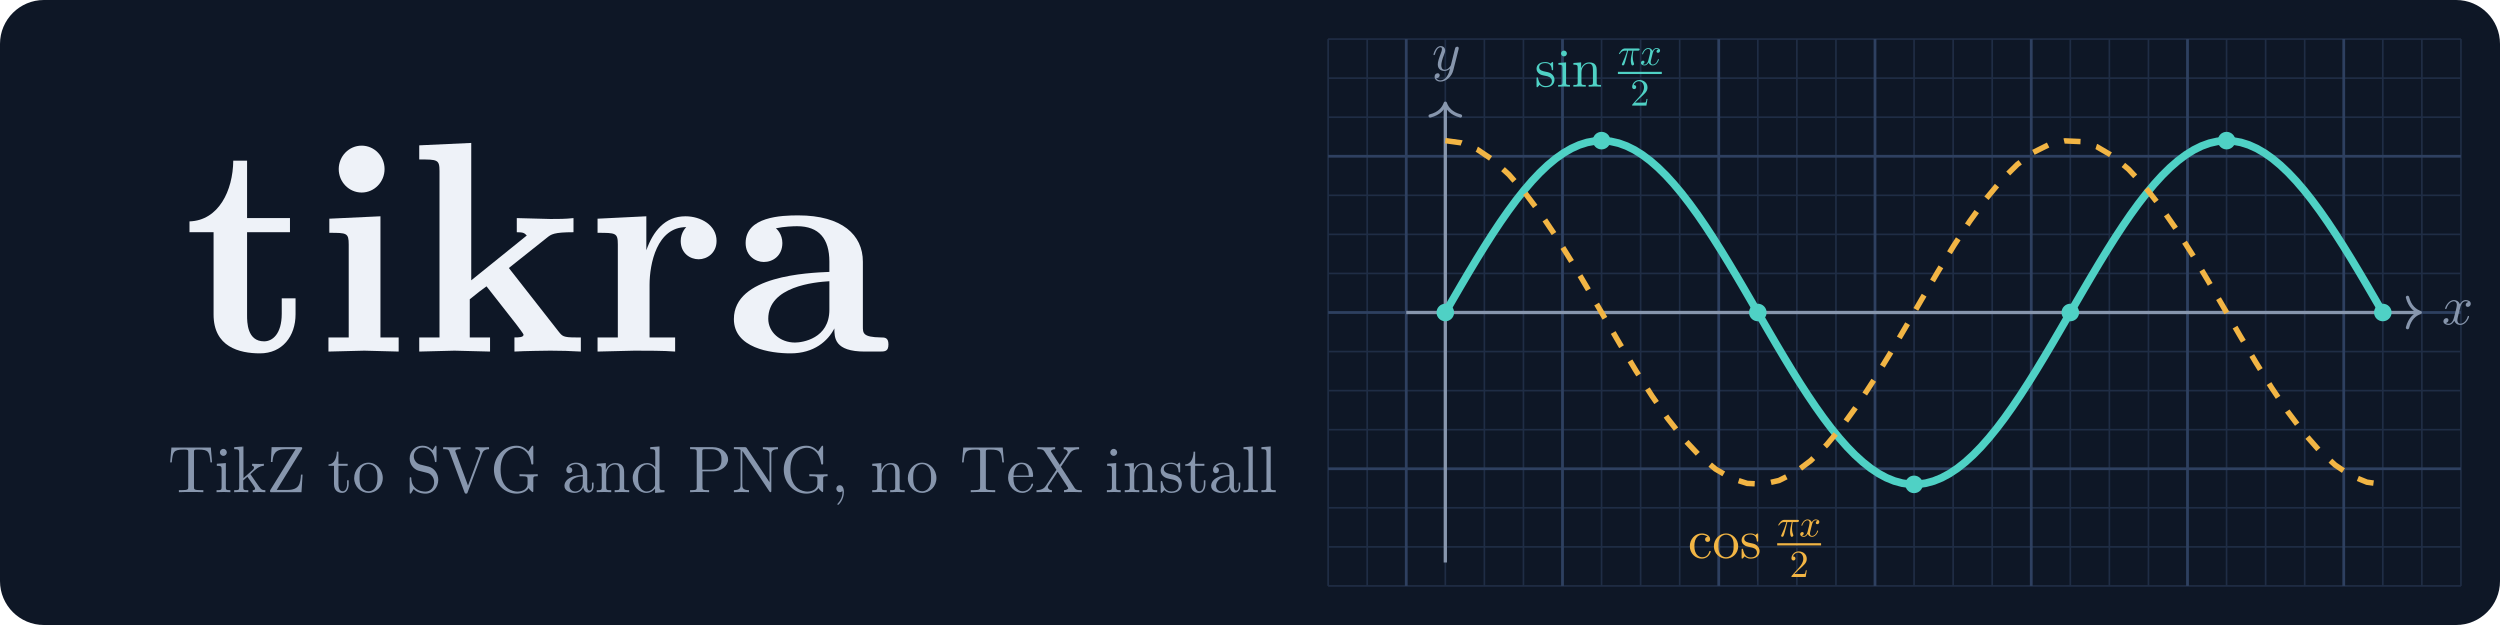
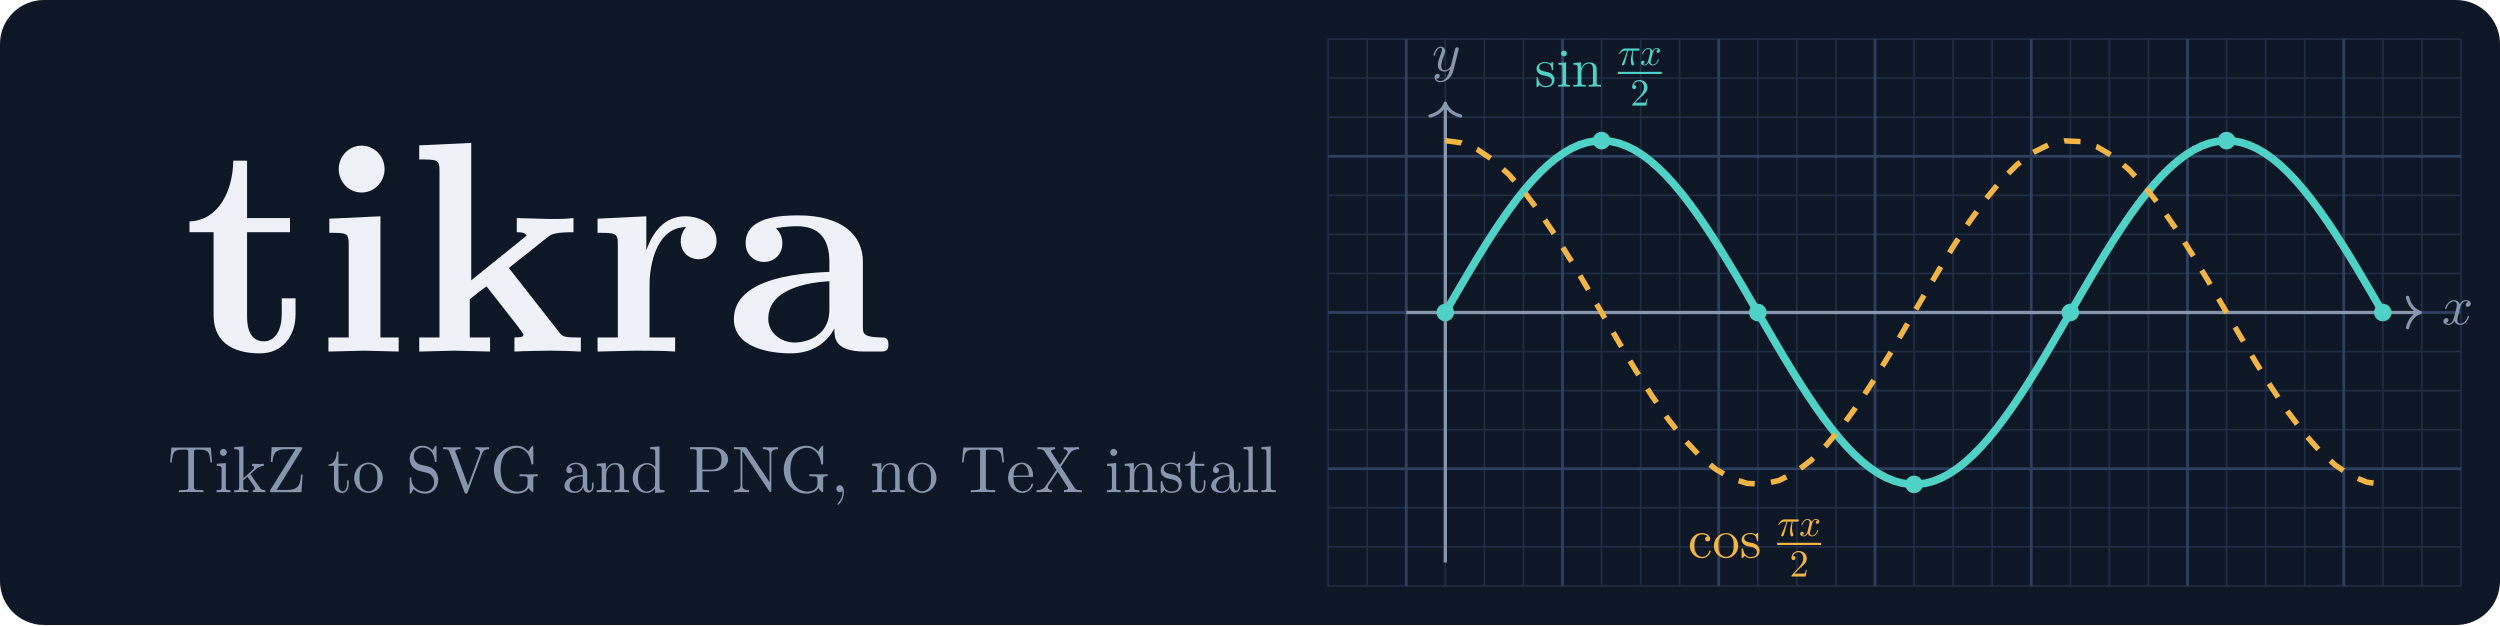
<svg xmlns="http://www.w3.org/2000/svg" viewBox="0 -113.386 453.543 113.386" width="453.543pt" height="113.386pt" role="img" aria-labelledby="tr-title">
  <defs>
    <path id="tr-g1478" d="M382 124 L382 177 L335 177 L335 126 C335 58 303 34 275 34 C217 34 217 98 217 121 L217 397 L363 397 L363 444 L217 444 L217 635 L170 635 C169 535 120 436 21 433 L21 397 L103 397 L103 123 C103 16 190 -6 261 -6 C337 -6 382 51 382 124 Z" />
    <path id="tr-g1494" d="M286 0 L286 47 L224 47 L224 450 L50 442 L50 395 C109 395 116 395 116 356 L116 47 L47 47 L47 0 L169 3 Z M238 607 C238 650 203 685 160 685 C117 685 82 650 82 607 C82 564 117 529 160 529 C203 529 238 564 238 607 Z" />
    <path id="tr-g1456" d="M587 0 L587 47 L570 47 C527 47 524 51 511 67 L342 278 L472 379 C486 390 495 397 562 397 L562 444 C535 441 510 441 484 441 L369 444 L369 397 C392 397 395 394 403 386 L214 237 L214 694 L37 686 L37 639 C99 639 106 639 106 600 L106 47 L37 47 L37 0 L157 3 L278 0 L278 47 L209 47 L209 174 C238 197 246 203 266 217 L367 91 C376 79 392 59 392 56 C392 47 374 47 361 47 L361 0 C391 2 478 3 483 3 C519 3 553 2 587 0 Z" />
    <path id="tr-g1472" d="M442 368 C442 421 388 450 336 450 C266 450 226 400 203 337 L203 450 L37 442 L37 395 C99 395 106 395 106 356 L106 47 L37 47 L37 0 L163 3 C201 3 265 3 301 0 L301 47 L214 47 L214 222 C214 292 239 414 339 414 C339 414 320 397 320 368 C320 327 352 307 381 307 C410 307 442 328 442 368 Z" />
    <path id="tr-g1433" d="M553 24 C553 47 540 47 527 47 C466 48 466 61 466 84 L466 299 C466 388 395 453 246 453 C189 453 67 449 67 361 C67 317 102 298 129 298 C160 298 192 319 192 361 C192 391 173 408 170 410 C198 416 230 417 242 417 C317 417 352 375 352 299 L352 265 C281 262 27 253 27 108 C27 12 151 -6 220 -6 C300 -6 347 35 369 77 C369 46 369 0 473 0 L521 0 C541 0 553 0 553 24 Z M352 139 C352 43 260 30 235 30 C184 30 144 65 144 109 C144 217 302 231 352 234 Z" />
    <path id="tr-g53" d="M685 452 L666 677 L55 677 L36 452 L61 452 C75 613 90 646 241 646 C259 646 285 646 295 644 C316 640 316 629 316 606 L316 79 C316 45 316 31 211 31 L171 31 L171 0 C212 3 314 3 360 3 C406 3 509 3 550 0 L550 31 L510 31 C405 31 405 45 405 79 L405 606 C405 626 405 640 423 644 C434 646 461 646 480 646 C631 646 646 613 660 452 Z" />
    <path id="tr-g74" d="M247 0 L247 31 C181 31 177 36 177 75 L177 442 L37 431 L37 400 C102 400 111 394 111 345 L111 76 C111 31 100 31 33 31 L33 0 L143 3 C178 3 213 1 247 0 Z M192 604 C192 631 169 657 139 657 C105 657 85 629 85 604 C85 577 108 551 138 551 C172 551 192 579 192 604 Z" />
    <path id="tr-g76" d="M511 0 L511 31 C474 31 452 31 414 84 L287 263 C286 265 281 271 281 274 C281 278 352 338 362 346 C425 397 467 399 488 400 L488 431 C459 428 446 428 418 428 C382 428 320 430 306 431 L306 400 C325 399 335 388 335 375 C335 355 321 343 313 336 L172 214 L172 694 L28 683 L28 652 C98 652 106 645 106 596 L106 76 C106 31 95 31 28 31 L28 0 L137 3 L247 0 L247 31 C180 31 169 31 169 76 L169 179 L233 234 C310 128 352 72 352 54 C352 35 335 31 316 31 L316 0 L424 3 C453 3 482 2 511 0 Z" />
    <path id="tr-g59" d="M560 267 L535 267 C527 128 508 34 323 34 L159 34 L547 648 C554 659 554 660 554 667 C554 683 548 683 528 683 L80 683 L69 458 L94 458 C101 571 131 652 295 652 L452 652 L63 37 C56 26 56 25 56 17 C56 0 61 0 82 0 L543 0 Z" />
    <path id="tr-g85" d="M332 124 L332 181 L307 181 L307 126 C307 52 277 14 240 14 C173 14 173 105 173 122 L173 400 L316 400 L316 431 L173 431 L173 615 L148 615 C147 533 117 426 19 422 L19 400 L104 400 L104 124 C104 1 197 -11 233 -11 C304 -11 332 60 332 124 Z" />
    <path id="tr-g80" d="M471 214 C471 342 371 448 250 448 C125 448 28 339 28 214 C28 85 132 -11 249 -11 C370 -11 471 87 471 214 Z M388 222 C388 186 388 132 366 88 C344 43 300 14 250 14 C207 14 163 35 136 81 C111 125 111 186 111 222 C111 261 111 315 135 359 C162 405 209 426 249 426 C293 426 336 404 362 361 C388 318 388 260 388 222 Z" />
    <path id="tr-g52" d="M499 186 C499 286 433 368 349 388 L221 419 C159 434 120 488 120 546 C120 616 174 677 252 677 C419 677 441 513 447 468 C448 462 448 456 459 456 C472 456 472 461 472 480 L472 681 C472 698 472 705 461 705 C454 705 453 704 446 692 L411 635 C381 664 340 705 251 705 C140 705 56 617 56 511 C56 428 109 355 187 328 C198 324 249 312 319 295 C346 288 376 281 404 244 C425 218 435 185 435 152 C435 81 385 9 301 9 C272 9 196 14 143 63 C85 117 82 181 81 217 C80 227 72 227 69 227 C56 227 56 220 56 202 L56 2 C56 -15 56 -22 67 -22 C74 -22 75 -20 82 -9 C82 -9 85 -5 118 48 C149 14 213 -22 302 -22 C419 -22 499 76 499 186 Z" />
    <path id="tr-g55" d="M730 652 L730 683 C699 681 659 680 633 680 L519 683 L519 652 C571 651 592 625 592 602 C592 594 589 588 587 582 L404 100 L213 605 C207 619 207 623 207 623 C207 652 264 652 289 652 L289 683 C253 680 184 680 146 680 L19 683 L19 652 C84 652 103 652 117 614 L349 0 C356 -19 361 -22 374 -22 C391 -22 393 -17 398 -3 L621 585 C635 622 662 651 730 652 Z" />
    <path id="tr-g40" d="M735 242 L735 273 L613 270 C573 270 488 270 452 273 L452 242 L484 242 C574 242 577 231 577 194 L577 130 C577 18 450 9 422 9 C357 9 159 44 159 342 C159 641 356 674 416 674 C523 674 614 584 634 437 C636 423 636 420 650 420 C666 420 666 423 666 444 L666 681 C666 698 666 705 655 705 C651 705 647 705 639 693 L589 619 C557 651 503 705 404 705 C218 705 56 547 56 342 C56 137 216 -22 406 -22 C479 -22 559 4 593 63 C606 41 646 1 657 1 C666 1 666 9 666 24 L666 198 C666 237 670 242 735 242 Z" />
    <path id="tr-g66" d="M483 89 L483 145 L458 145 L458 89 C458 31 433 25 422 25 C389 25 385 70 385 75 L385 275 C385 317 385 356 349 393 C310 432 260 448 212 448 C130 448 61 401 61 335 C61 305 81 288 107 288 C135 288 153 308 153 334 C153 346 148 379 102 380 C129 415 178 426 210 426 C259 426 316 387 316 298 L316 261 C265 258 195 255 132 225 C57 191 32 139 32 95 C32 14 129 -11 192 -11 C258 -11 304 29 323 76 C327 36 354 -6 401 -6 C422 -6 483 8 483 89 Z M316 140 C316 45 244 11 199 11 C150 11 109 46 109 96 C109 151 151 234 316 240 Z" />
    <path id="tr-g79" d="M535 0 L535 31 C483 31 458 31 457 61 L457 252 C457 338 457 369 426 405 C412 422 379 442 321 442 C248 442 201 399 173 337 L173 442 L32 431 L32 400 C102 400 110 393 110 344 L110 76 C110 31 99 31 32 31 L32 0 L145 3 L257 0 L257 31 C190 31 179 31 179 76 L179 260 C179 364 250 420 314 420 C377 420 388 366 388 309 L388 76 C388 31 377 31 310 31 L310 0 L423 3 Z" />
    <path id="tr-g69" d="M527 0 L527 31 C457 31 449 38 449 87 L449 694 L305 683 L305 652 C375 652 383 645 383 596 L383 380 C354 416 311 442 257 442 C139 442 34 344 34 215 C34 88 132 -11 246 -11 C310 -11 355 23 380 55 L380 -11 Z M380 118 C380 100 380 98 369 81 C339 33 294 11 251 11 C206 11 170 37 146 75 C120 116 117 173 117 214 C117 251 119 311 148 356 C169 387 207 420 261 420 C296 420 338 405 369 360 C380 343 380 341 380 323 Z" />
    <path id="tr-g49" d="M624 497 C624 595 525 683 388 683 L35 683 L35 652 L59 652 C136 652 138 641 138 605 L138 78 C138 42 136 31 59 31 L35 31 L35 0 C70 3 144 3 182 3 C220 3 295 3 330 0 L330 31 L306 31 C229 31 227 42 227 78 L227 316 L396 316 C516 316 624 397 624 497 Z M521 497 C521 450 521 342 362 342 L224 342 L224 612 C224 645 226 652 273 652 L362 652 C521 652 521 546 521 497 Z" />
    <path id="tr-g47" d="M716 652 L716 683 L599 680 L482 683 L482 652 C585 652 585 605 585 578 L585 151 L232 670 C223 682 222 683 203 683 L33 683 L33 652 L62 652 C77 652 97 651 112 650 C135 647 136 646 136 627 L136 105 C136 78 136 31 33 31 L33 0 L150 3 L267 0 L267 31 C164 31 164 78 164 105 L164 625 C169 620 170 619 174 613 L582 13 C591 1 592 0 599 0 C613 0 613 7 613 26 L613 578 C613 605 613 652 716 652 Z" />
    <path id="tr-g13" d="M203 1 C203 67 178 106 139 106 C106 106 86 81 86 53 C86 26 106 0 139 0 C151 0 164 4 174 13 C177 15 179 16 179 16 C179 16 181 15 181 1 C181 -73 146 -133 113 -166 C102 -177 102 -179 102 -182 C102 -189 107 -193 112 -193 C123 -193 203 -116 203 1 Z" />
    <path id="tr-g70" d="M415 119 C415 129 407 131 402 131 C393 131 391 125 389 117 C354 14 264 14 254 14 C204 14 164 44 141 81 C111 129 111 195 111 231 L390 231 C412 231 415 231 415 252 C415 351 361 448 236 448 C120 448 28 345 28 220 C28 86 133 -11 248 -11 C370 -11 415 100 415 119 Z M349 252 L112 252 C118 401 202 426 236 426 C339 426 349 291 349 252 Z" />
    <path id="tr-g57" d="M726 0 L726 31 L707 31 C655 31 634 36 613 67 L402 386 L539 587 C561 619 595 651 684 652 L684 683 L573 680 C533 680 485 680 445 683 L445 652 C485 651 507 629 507 606 C507 596 505 594 498 583 L384 414 L255 607 C253 610 248 618 248 622 C248 634 270 651 313 652 L313 683 C278 680 205 680 167 680 L37 683 L37 652 L56 652 C111 652 130 645 149 617 L333 339 L169 97 C155 77 125 31 24 31 L24 0 L135 3 C172 3 227 3 263 0 L263 31 C217 32 200 59 200 77 C200 86 203 90 210 101 L352 311 L510 72 C512 68 515 64 515 61 C515 49 493 32 450 31 L450 0 C485 3 558 3 596 3 Z" />
    <path id="tr-g84" d="M360 128 C360 181 330 211 318 223 C285 255 246 263 204 271 C148 282 81 295 81 353 C81 388 107 429 193 429 C303 429 308 339 310 308 C311 299 322 299 322 299 C335 299 335 304 335 323 L335 424 C335 441 335 448 324 448 C319 448 317 448 304 436 C301 432 291 423 287 420 C249 448 208 448 193 448 C71 448 33 381 33 325 C33 290 49 262 76 240 C108 214 136 208 208 194 C230 190 312 174 312 102 C312 51 277 11 199 11 C115 11 79 68 60 153 C57 166 56 170 46 170 C33 170 33 163 33 145 L33 13 C33 -4 33 -11 44 -11 C49 -11 50 -10 69 9 C71 11 71 13 89 32 C133 -10 178 -11 199 -11 C314 -11 360 56 360 128 Z" />
    <path id="tr-g77" d="M255 0 L255 31 C188 31 177 31 177 76 L177 694 L33 683 L33 652 C103 652 111 645 111 596 L111 76 C111 31 100 31 33 31 L33 0 L144 3 Z" />
    <path id="tr-g1319" d="M527 376 C527 428 468 442 434 442 C376 442 341 389 329 366 C304 432 250 442 221 442 C117 442 60 313 60 288 C60 278 72 278 72 278 C80 278 83 280 85 289 C119 395 185 420 219 420 C238 420 273 411 273 353 C273 322 256 255 219 115 C203 53 168 11 124 11 C118 11 95 11 74 24 C99 29 121 50 121 78 C121 105 99 113 84 113 C54 113 29 87 29 55 C29 9 79 -11 123 -11 C189 -11 225 59 228 65 C240 28 276 -11 336 -11 C439 -11 496 118 496 143 C496 153 487 153 484 153 C475 153 473 149 471 142 C438 35 370 11 338 11 C299 11 283 43 283 77 C283 99 289 121 300 165 L334 302 C340 328 363 420 433 420 C438 420 462 420 483 407 C455 402 435 377 435 353 C435 337 446 318 473 318 C495 318 527 336 527 376 Z" />
    <path id="tr-g1320" d="M490 404 C490 422 476 431 461 431 C451 431 435 425 426 410 C424 405 416 374 412 356 L392 276 L347 96 C343 81 300 11 234 11 C183 11 172 55 172 92 C172 138 189 200 223 288 C239 329 243 340 243 360 C243 405 211 442 161 442 C66 442 29 297 29 288 C29 278 41 278 41 278 C51 278 52 280 57 296 C84 390 124 420 158 420 C166 420 183 420 183 388 C183 363 173 337 166 318 C126 212 108 155 108 108 C108 19 171 -11 230 -11 C269 -11 303 6 331 34 C318 -18 306 -67 266 -120 C240 -154 202 -183 156 -183 C142 -183 97 -180 80 -141 C96 -141 109 -141 123 -129 C133 -120 143 -107 143 -88 C143 -57 116 -53 106 -53 C83 -53 50 -69 50 -118 C50 -168 94 -205 156 -205 C259 -205 362 -114 390 -1 L486 381 C490 395 490 397 490 404 Z" />
    <path id="tr-g4474" d="M567 407 C567 431 546 431 527 431 L192 431 C170 431 132 431 88 384 C53 345 27 299 27 294 C27 294 27 284 39 284 C47 284 49 288 55 296 C104 373 162 373 182 373 L239 373 C207 252 153 131 111 40 C103 25 103 23 103 16 C103 -3 119 -11 132 -11 C162 -11 170 17 182 54 C196 100 196 102 209 152 L265 373 L378 373 C345 225 336 182 336 115 C336 100 336 73 344 39 C354 -5 365 -11 380 -11 C400 -11 421 7 421 27 C421 33 421 35 415 49 C386 121 386 186 386 214 C386 267 393 321 404 373 L518 373 C531 373 567 373 567 407 Z" />
    <path id="tr-g19" d="M449 174 L424 174 C419 144 412 100 402 85 C395 77 329 77 307 77 L127 77 L233 180 C389 318 449 372 449 472 C449 586 359 666 237 666 C124 666 50 574 50 485 C50 429 100 429 103 429 C120 429 155 441 155 482 C155 508 137 534 102 534 C94 534 92 534 89 533 C112 598 166 635 224 635 C315 635 358 554 358 472 C358 392 308 313 253 251 L61 37 C50 26 50 24 50 0 L421 0 Z" />
    <path id="tr-g68" d="M415 119 C415 129 405 129 402 129 C393 129 391 125 389 119 C360 26 295 14 258 14 C205 14 117 57 117 218 C117 381 199 423 252 423 C261 423 324 422 359 386 C318 383 312 353 312 340 C312 314 330 294 358 294 C384 294 404 311 404 341 C404 409 328 448 251 448 C126 448 34 340 34 216 C34 88 133 -11 249 -11 C383 -11 415 109 415 119 Z" />
  </defs>
  <path d="M0 0 M0 -7.97 L0 -105.416 C0 -109.818 3.568 -113.386 7.97 -113.386 L445.573 -113.386 C449.975 -113.386 453.543 -109.818 453.543 -105.416 L453.543 -7.97 C453.543 -3.568 449.975 0 445.573 0 L7.97 0 C3.568 0 0 -3.568 0 -7.97 Z" fill="#0e1726" />
  <path d="M240.945 -7.087 M240.945 -7.087 L240.945 -106.299 M248.031 -7.087 L248.031 -106.299 M255.118 -7.087 L255.118 -106.299 M262.205 -7.087 L262.205 -106.299 M269.291 -7.087 L269.291 -106.299 M276.378 -7.087 L276.378 -106.299 M283.465 -7.087 L283.465 -106.299 M290.551 -7.087 L290.551 -106.299 M297.638 -7.087 L297.638 -106.299 M304.724 -7.087 L304.724 -106.299 M311.811 -7.087 L311.811 -106.299 M318.898 -7.087 L318.898 -106.299 M325.984 -7.087 L325.984 -106.299 M333.071 -7.087 L333.071 -106.299 M340.157 -7.087 L340.157 -106.299 M347.244 -7.087 L347.244 -106.299 M354.331 -7.087 L354.331 -106.299 M361.417 -7.087 L361.417 -106.299 M368.504 -7.087 L368.504 -106.299 M375.591 -7.087 L375.591 -106.299 M382.677 -7.087 L382.677 -106.299 M389.764 -7.087 L389.764 -106.299 M396.85 -7.087 L396.85 -106.299 M403.937 -7.087 L403.937 -106.299 M411.024 -7.087 L411.024 -106.299 M418.11 -7.087 L418.11 -106.299 M425.197 -7.087 L425.197 -106.299 M432.283 -7.087 L432.283 -106.299 M439.37 -7.087 L439.37 -106.299 M446.457 -7.087 L446.457 -106.299 M240.945 -7.087 L446.457 -7.087 M240.945 -14.173 L446.457 -14.173 M240.945 -21.26 L446.457 -21.26 M240.945 -28.346 L446.457 -28.346 M240.945 -35.433 L446.457 -35.433 M240.945 -42.52 L446.457 -42.52 M240.945 -49.606 L446.457 -49.606 M240.945 -56.693 L446.457 -56.693 M240.945 -63.78 L446.457 -63.78 M240.945 -70.866 L446.457 -70.866 M240.945 -77.953 L446.457 -77.953 M240.945 -85.039 L446.457 -85.039 M240.945 -92.126 L446.457 -92.126 M240.945 -99.213 L446.457 -99.213 M240.945 -106.299 L446.457 -106.299" fill="none" stroke="#1f2d45" stroke-width="0.299" stroke-miterlimit="10" />
  <path d="M240.945 -7.087 M255.118 -7.087 L255.118 -106.299 M283.465 -7.087 L283.465 -106.299 M311.811 -7.087 L311.811 -106.299 M340.157 -7.087 L340.157 -106.299 M368.504 -7.087 L368.504 -106.299 M396.85 -7.087 L396.85 -106.299 M425.197 -7.087 L425.197 -106.299 M240.945 -28.346 L446.457 -28.346 M240.945 -56.693 L446.457 -56.693 M240.945 -85.039 L446.457 -85.039" fill="none" stroke="#2e4060" stroke-width="0.498" stroke-miterlimit="10" />
  <g transform="matrix(2.2 0 0 2.2 33.256 -49.606)" fill="#eef2f8">
    <use href="#tr-g1478" transform="translate(0 0) scale(0.02423 -0.02479)" />
    <use href="#tr-g1494" transform="translate(10.829 0) scale(0.02423 -0.02479)" />
    <use href="#tr-g1456" transform="translate(18.558 0) scale(0.02423 -0.02479)" />
    <use href="#tr-g1472" transform="translate(33.263 0) scale(0.02423 -0.02479)" />
    <use href="#tr-g1433" transform="translate(44.747 0) scale(0.02423 -0.02479)" />
  </g>
  <g transform="translate(30.449 -24.094)" fill="#8796ad">
    <use href="#tr-g53" transform="translate(0 0) scale(0.01171 -0.01196)" />
    <use href="#tr-g74" transform="translate(8.451 0) scale(0.01171 -0.01196)" />
    <use href="#tr-g76" transform="translate(11.705 0) scale(0.01171 -0.01196)" />
    <use href="#tr-g59" transform="translate(17.886 0) scale(0.01171 -0.01196)" />
    <use href="#tr-g85" transform="translate(28.924 0) scale(0.01171 -0.01196)" />
    <use href="#tr-g80" transform="translate(33.477 0) scale(0.01171 -0.01196)" />
    <use href="#tr-g52" transform="translate(43.216 0) scale(0.01171 -0.01196)" />
    <use href="#tr-g55" transform="translate(49.724 0) scale(0.01171 -0.01196)" />
    <use href="#tr-g40" transform="translate(58.503 0) scale(0.01171 -0.01196)" />
    <use href="#tr-g66" transform="translate(71.578 0) scale(0.01171 -0.01196)" />
    <use href="#tr-g79" transform="translate(77.431 0) scale(0.01171 -0.01196)" />
    <use href="#tr-g69" transform="translate(83.939 0) scale(0.01171 -0.01196)" />
    <use href="#tr-g49" transform="translate(94.333 0) scale(0.01171 -0.01196)" />
    <use href="#tr-g47" transform="translate(102.304 0) scale(0.01171 -0.01196)" />
    <use href="#tr-g40" transform="translate(111.083 0) scale(0.01171 -0.01196)" />
    <use href="#tr-g13" transform="translate(120.272 0) scale(0.01171 -0.01196)" />
    <use href="#tr-g79" transform="translate(127.412 0) scale(0.01171 -0.01196)" />
    <use href="#tr-g80" transform="translate(133.92 0) scale(0.01171 -0.01196)" />
    <use href="#tr-g53" transform="translate(143.659 0) scale(0.01171 -0.01196)" />
    <use href="#tr-g70" transform="translate(152.11 0) scale(0.01171 -0.01196)" />
    <use href="#tr-g57" transform="translate(157.308 0) scale(0.01171 -0.01196)" />
    <use href="#tr-g74" transform="translate(169.973 0) scale(0.01171 -0.01196)" />
    <use href="#tr-g79" transform="translate(173.227 0) scale(0.01171 -0.01196)" />
    <use href="#tr-g84" transform="translate(179.735 0) scale(0.01171 -0.01196)" />
    <use href="#tr-g85" transform="translate(184.347 0) scale(0.01171 -0.01196)" />
    <use href="#tr-g66" transform="translate(188.9 0) scale(0.01171 -0.01196)" />
    <use href="#tr-g77" transform="translate(194.753 0) scale(0.01171 -0.01196)" />
    <use href="#tr-g77" transform="translate(198.007 0) scale(0.01171 -0.01196)" />
  </g>
  <path d="M255.118 -56.693 L438.772 -56.693" fill="none" stroke="#8796ad" stroke-width="0.598" stroke-miterlimit="10" />
  <path d="M436.76 -59.444 C437.182 -57.793 438.123 -57.014 439.071 -56.693 C438.123 -56.372 437.182 -55.593 436.76 -53.942" fill="none" stroke="#8796ad" stroke-width="0.598" stroke-linecap="round" stroke-linejoin="round" />
-   <g transform="translate(442.99 -54.546)" fill="#8796ad">
+   <g transform="translate(442.99 -54.548)" fill="#8796ad">
    <use href="#tr-g1319" transform="translate(0 0) scale(0.00996 -0.00996)" />
  </g>
  <path d="M262.205 -11.339 L262.205 -94.363" fill="none" stroke="#8796ad" stroke-width="0.598" stroke-miterlimit="10" />
  <path d="M259.454 -92.35 C261.104 -92.773 261.884 -93.714 262.205 -94.662 C262.526 -93.714 263.305 -92.773 264.956 -92.35" fill="none" stroke="#8796ad" stroke-width="0.598" stroke-linecap="round" stroke-linejoin="round" />
-   <g transform="translate(259.764 -100.623)" fill="#8796ad">
+   <g transform="translate(259.764 -100.517)" fill="#8796ad">
    <use href="#tr-g1320" transform="translate(0 0) scale(0.00996 -0.00996)" />
  </g>
  <path d="M262.205 -56.693 L263.634 -59.159 L265.063 -61.611 L266.492 -64.031 L267.922 -66.406 L269.351 -68.72 L270.78 -70.958 L272.209 -73.107 L273.639 -75.152 L275.068 -77.083 L276.497 -78.885 L277.926 -80.549 L279.355 -82.062 L280.785 -83.417 L282.214 -84.603 L283.643 -85.616 L285.072 -86.446 L286.502 -87.091 L287.931 -87.544 L289.36 -87.805 L290.789 -87.87 L292.219 -87.739 L293.648 -87.415 L295.077 -86.897 L296.506 -86.191 L297.935 -85.298 L299.365 -84.228 L300.794 -82.983 L302.223 -81.576 L303.652 -80.01 L305.082 -78.299 L306.511 -76.453 L307.94 -74.483 L309.37 -72.401 L310.799 -70.221 L312.228 -67.956 L313.657 -65.62 L315.086 -63.229 L316.516 -60.796 L317.945 -58.338 L319.374 -55.87 L320.803 -53.407 L322.233 -50.964 L323.662 -48.557 L325.091 -46.201 L326.52 -43.91 L327.95 -41.701 L329.379 -39.585 L330.808 -37.576 L332.237 -35.687 L333.666 -33.93 L335.096 -32.316 L336.525 -30.853 L337.954 -29.555 L339.383 -28.424 L340.813 -27.473 L342.242 -26.703 L343.671 -26.123 L345.1 -25.733 L346.529 -25.538 L347.959 -25.538 L349.388 -25.733 L350.817 -26.123 L352.246 -26.703 L353.676 -27.473 L355.105 -28.424 L356.534 -29.555 L357.963 -30.853 L359.393 -32.316 L360.822 -33.93 L362.251 -35.687 L363.68 -37.576 L365.109 -39.585 L366.539 -41.701 L367.968 -43.91 L369.397 -46.201 L370.826 -48.557 L372.256 -50.964 L373.685 -53.407 L375.114 -55.87 L376.543 -58.338 L377.973 -60.796 L379.402 -63.229 L380.831 -65.62 L382.26 -67.956 L383.689 -70.221 L385.119 -72.401 L386.548 -74.483 L387.977 -76.453 L389.406 -78.299 L390.836 -80.01 L392.265 -81.576 L393.694 -82.983 L395.124 -84.228 L396.553 -85.298 L397.982 -86.191 L399.411 -86.897 L400.84 -87.415 L402.27 -87.739 L403.699 -87.87 L405.128 -87.805 L406.557 -87.544 L407.987 -87.091 L409.416 -86.446 L410.845 -85.616 L412.274 -84.603 L413.703 -83.417 L415.133 -82.062 L416.562 -80.549 L417.991 -78.885 L419.42 -77.083 L420.85 -75.152 L422.279 -73.107 L423.708 -70.958 L425.137 -68.72 L426.567 -66.406 L427.996 -64.031 L429.425 -61.611 L430.854 -59.159 L432.283 -56.693" fill="none" stroke="#4fd1c5" stroke-width="1.395" stroke-miterlimit="10" />
  <path d="M262.205 -87.874 L265.087 -87.476 L267.97 -86.295 L270.853 -84.36 L273.735 -81.721 L276.618 -78.445 L279.501 -74.615 L282.383 -70.328 L285.266 -65.694 L288.149 -60.831 L291.032 -55.864 L293.914 -50.916 L296.797 -46.116 L299.68 -41.584 L302.562 -37.439 L305.445 -33.783 L308.328 -30.711 L311.21 -28.3 L314.093 -26.612 L316.976 -25.689 L319.859 -25.557 L322.741 -26.218 L325.624 -27.654 L328.507 -29.831 L331.389 -32.69 L334.272 -36.16 L337.155 -40.154 L340.037 -44.569 L342.92 -49.294 L345.803 -54.205 L348.686 -59.181 L351.568 -64.092 L354.451 -68.816 L357.333 -73.232 L360.216 -77.225 L363.099 -80.695 L365.982 -83.555 L368.864 -85.732 L371.747 -87.168 L374.63 -87.829 L377.512 -87.697 L380.395 -86.774 L383.278 -85.086 L386.16 -82.675 L389.043 -79.602 L391.926 -75.947 L394.809 -71.801 L397.691 -67.27 L400.574 -62.469 L403.457 -57.522 L406.339 -52.555 L409.222 -47.692 L412.105 -43.058 L414.987 -38.771 L417.87 -34.941 L420.753 -31.665 L423.636 -29.026 L426.518 -27.091 L429.401 -25.91 L432.283 -25.512" fill="none" stroke="#f2b544" stroke-width="0.996" stroke-dasharray="2.989 2.989" stroke-miterlimit="10" />
  <path d="M262.205 -56.693 M263.799 -56.693 C263.799 -57.573 263.085 -58.287 262.205 -58.287 C261.324 -58.287 260.611 -57.573 260.611 -56.693 C260.611 -55.813 261.324 -55.099 262.205 -55.099 C263.085 -55.099 263.799 -55.813 263.799 -56.693 Z" fill="#4fd1c5" />
  <path d="M290.551 -87.874 M292.145 -87.874 C292.145 -88.754 291.432 -89.468 290.551 -89.468 C289.671 -89.468 288.957 -88.754 288.957 -87.874 C288.957 -86.994 289.671 -86.28 290.551 -86.28 C291.432 -86.28 292.145 -86.994 292.145 -87.874 Z" fill="#4fd1c5" />
  <path d="M318.898 -56.693 M320.492 -56.693 C320.492 -57.573 319.778 -58.287 318.898 -58.287 C318.017 -58.287 317.304 -57.573 317.304 -56.693 C317.304 -55.813 318.017 -55.099 318.898 -55.099 C319.778 -55.099 320.492 -55.813 320.492 -56.693 Z" fill="#4fd1c5" />
  <path d="M347.244 -25.512 M348.838 -25.512 C348.838 -26.392 348.124 -27.106 347.244 -27.106 C346.364 -27.106 345.65 -26.392 345.65 -25.512 C345.65 -24.631 346.364 -23.918 347.244 -23.918 C348.124 -23.918 348.838 -24.631 348.838 -25.512 Z" fill="#4fd1c5" />
  <path d="M375.591 -56.693 M377.185 -56.693 C377.185 -57.573 376.471 -58.287 375.591 -58.287 C374.71 -58.287 373.997 -57.573 373.997 -56.693 C373.997 -55.813 374.71 -55.099 375.591 -55.099 C376.471 -55.099 377.185 -55.813 377.185 -56.693 Z" fill="#4fd1c5" />
  <path d="M403.937 -87.874 M405.531 -87.874 C405.531 -88.754 404.817 -89.468 403.937 -89.468 C403.057 -89.468 402.343 -88.754 402.343 -87.874 C402.343 -86.994 403.057 -86.28 403.937 -86.28 C404.817 -86.28 405.531 -86.994 405.531 -87.874 Z" fill="#4fd1c5" />
  <path d="M432.283 -56.693 M433.877 -56.693 C433.877 -57.573 433.164 -58.287 432.283 -58.287 C431.403 -58.287 430.689 -57.573 430.689 -56.693 C430.689 -55.813 431.403 -55.099 432.283 -55.099 C433.164 -55.099 433.877 -55.813 433.877 -56.693 Z" fill="#4fd1c5" />
  <g transform="translate(278.426 -97.666)" fill="#4fd1c5">
    <use href="#tr-g84" transform="translate(0 0) scale(0.00996 -0.00996)" />
    <use href="#tr-g74" transform="translate(3.925 0) scale(0.00996 -0.00996)" />
    <use href="#tr-g79" transform="translate(6.695 0) scale(0.00996 -0.00996)" />
    <use href="#tr-g4474" transform="translate(15.09 -3.925) scale(0.00697 -0.00697)" />
    <use href="#tr-g1319" transform="translate(19.065 -3.925) scale(0.00697 -0.00697)" />
    <use href="#tr-g19" transform="translate(17.329 3.437) scale(0.00697 -0.00697)" />
    <rect x="15.09" y="-2.69" width="7.964" height="0.399" />
  </g>
-   <g transform="translate(306.225 -12.149)" fill="#f2b544">
+   <g transform="translate(306.225 -12.226)" fill="#f2b544">
    <use href="#tr-g68" transform="translate(0 0) scale(0.00996 -0.00996)" />
    <use href="#tr-g80" transform="translate(4.423 0) scale(0.00996 -0.00996)" />
    <use href="#tr-g84" transform="translate(9.405 0) scale(0.00996 -0.00996)" />
    <use href="#tr-g4474" transform="translate(16.186 -3.925) scale(0.00697 -0.00697)" />
    <use href="#tr-g1319" transform="translate(20.161 -3.925) scale(0.00697 -0.00697)" />
    <use href="#tr-g19" transform="translate(18.425 3.437) scale(0.00697 -0.00697)" />
    <rect x="16.186" y="-2.69" width="7.964" height="0.399" />
  </g>
</svg>
